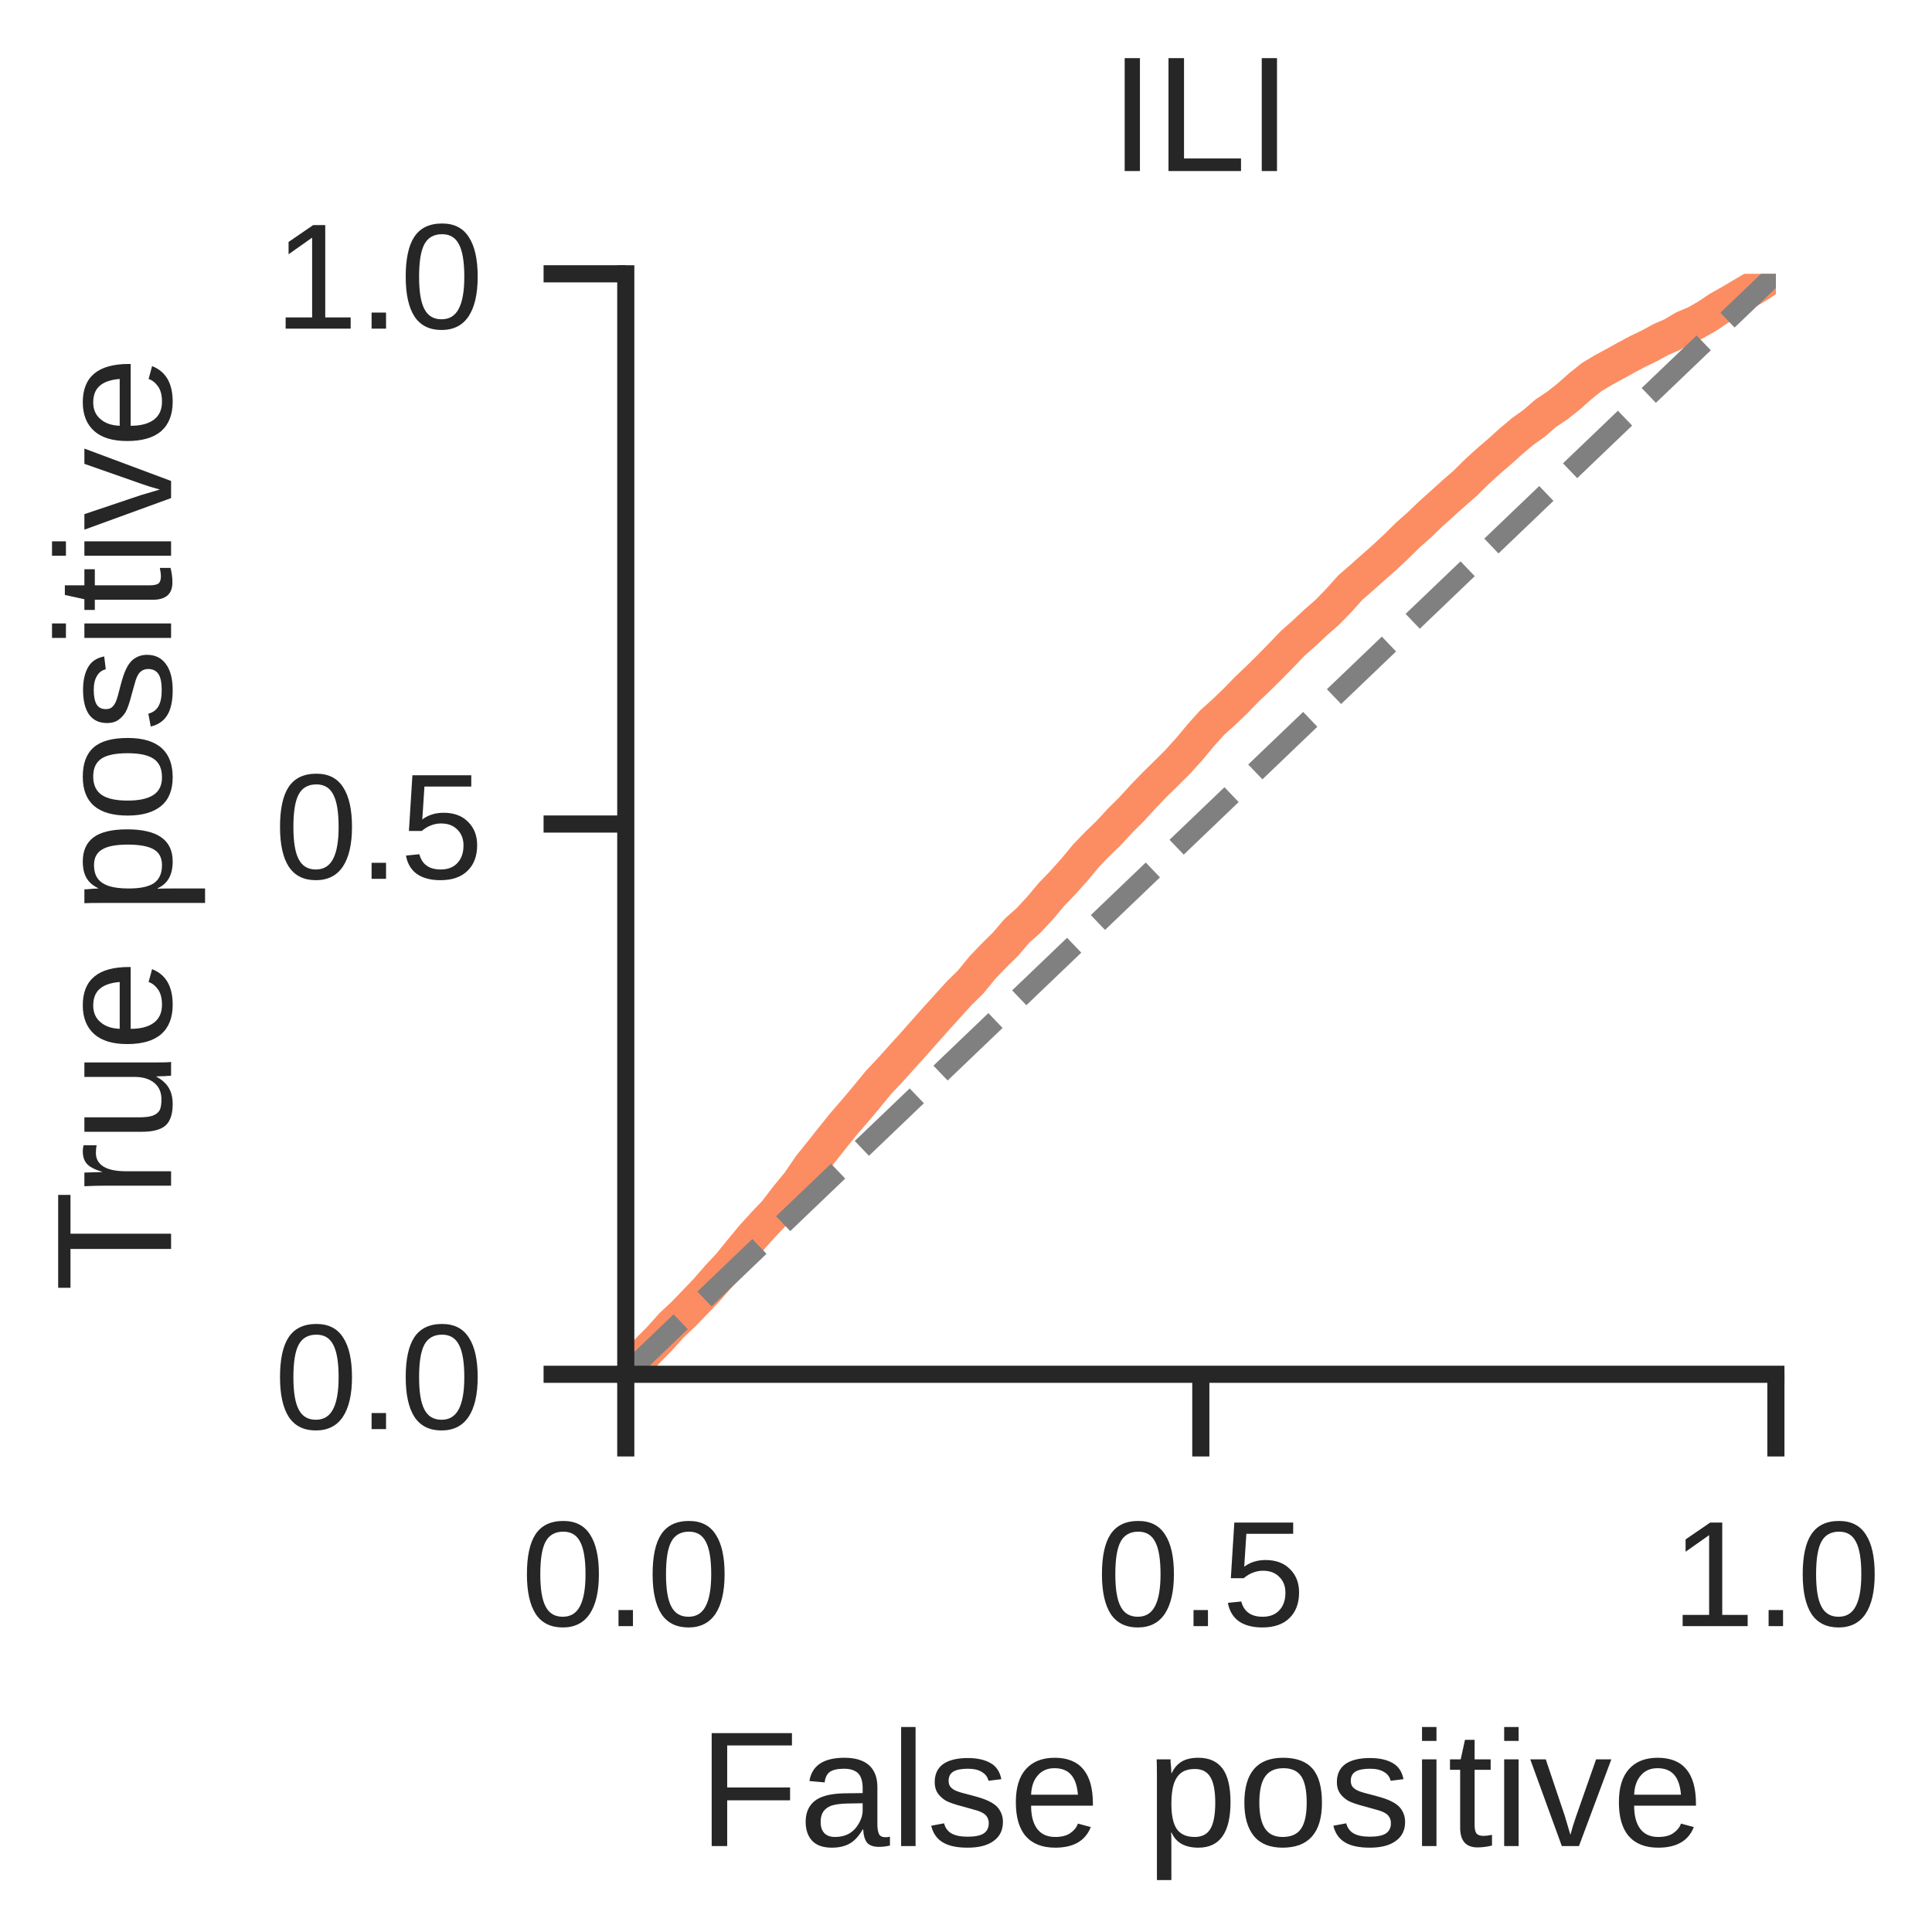
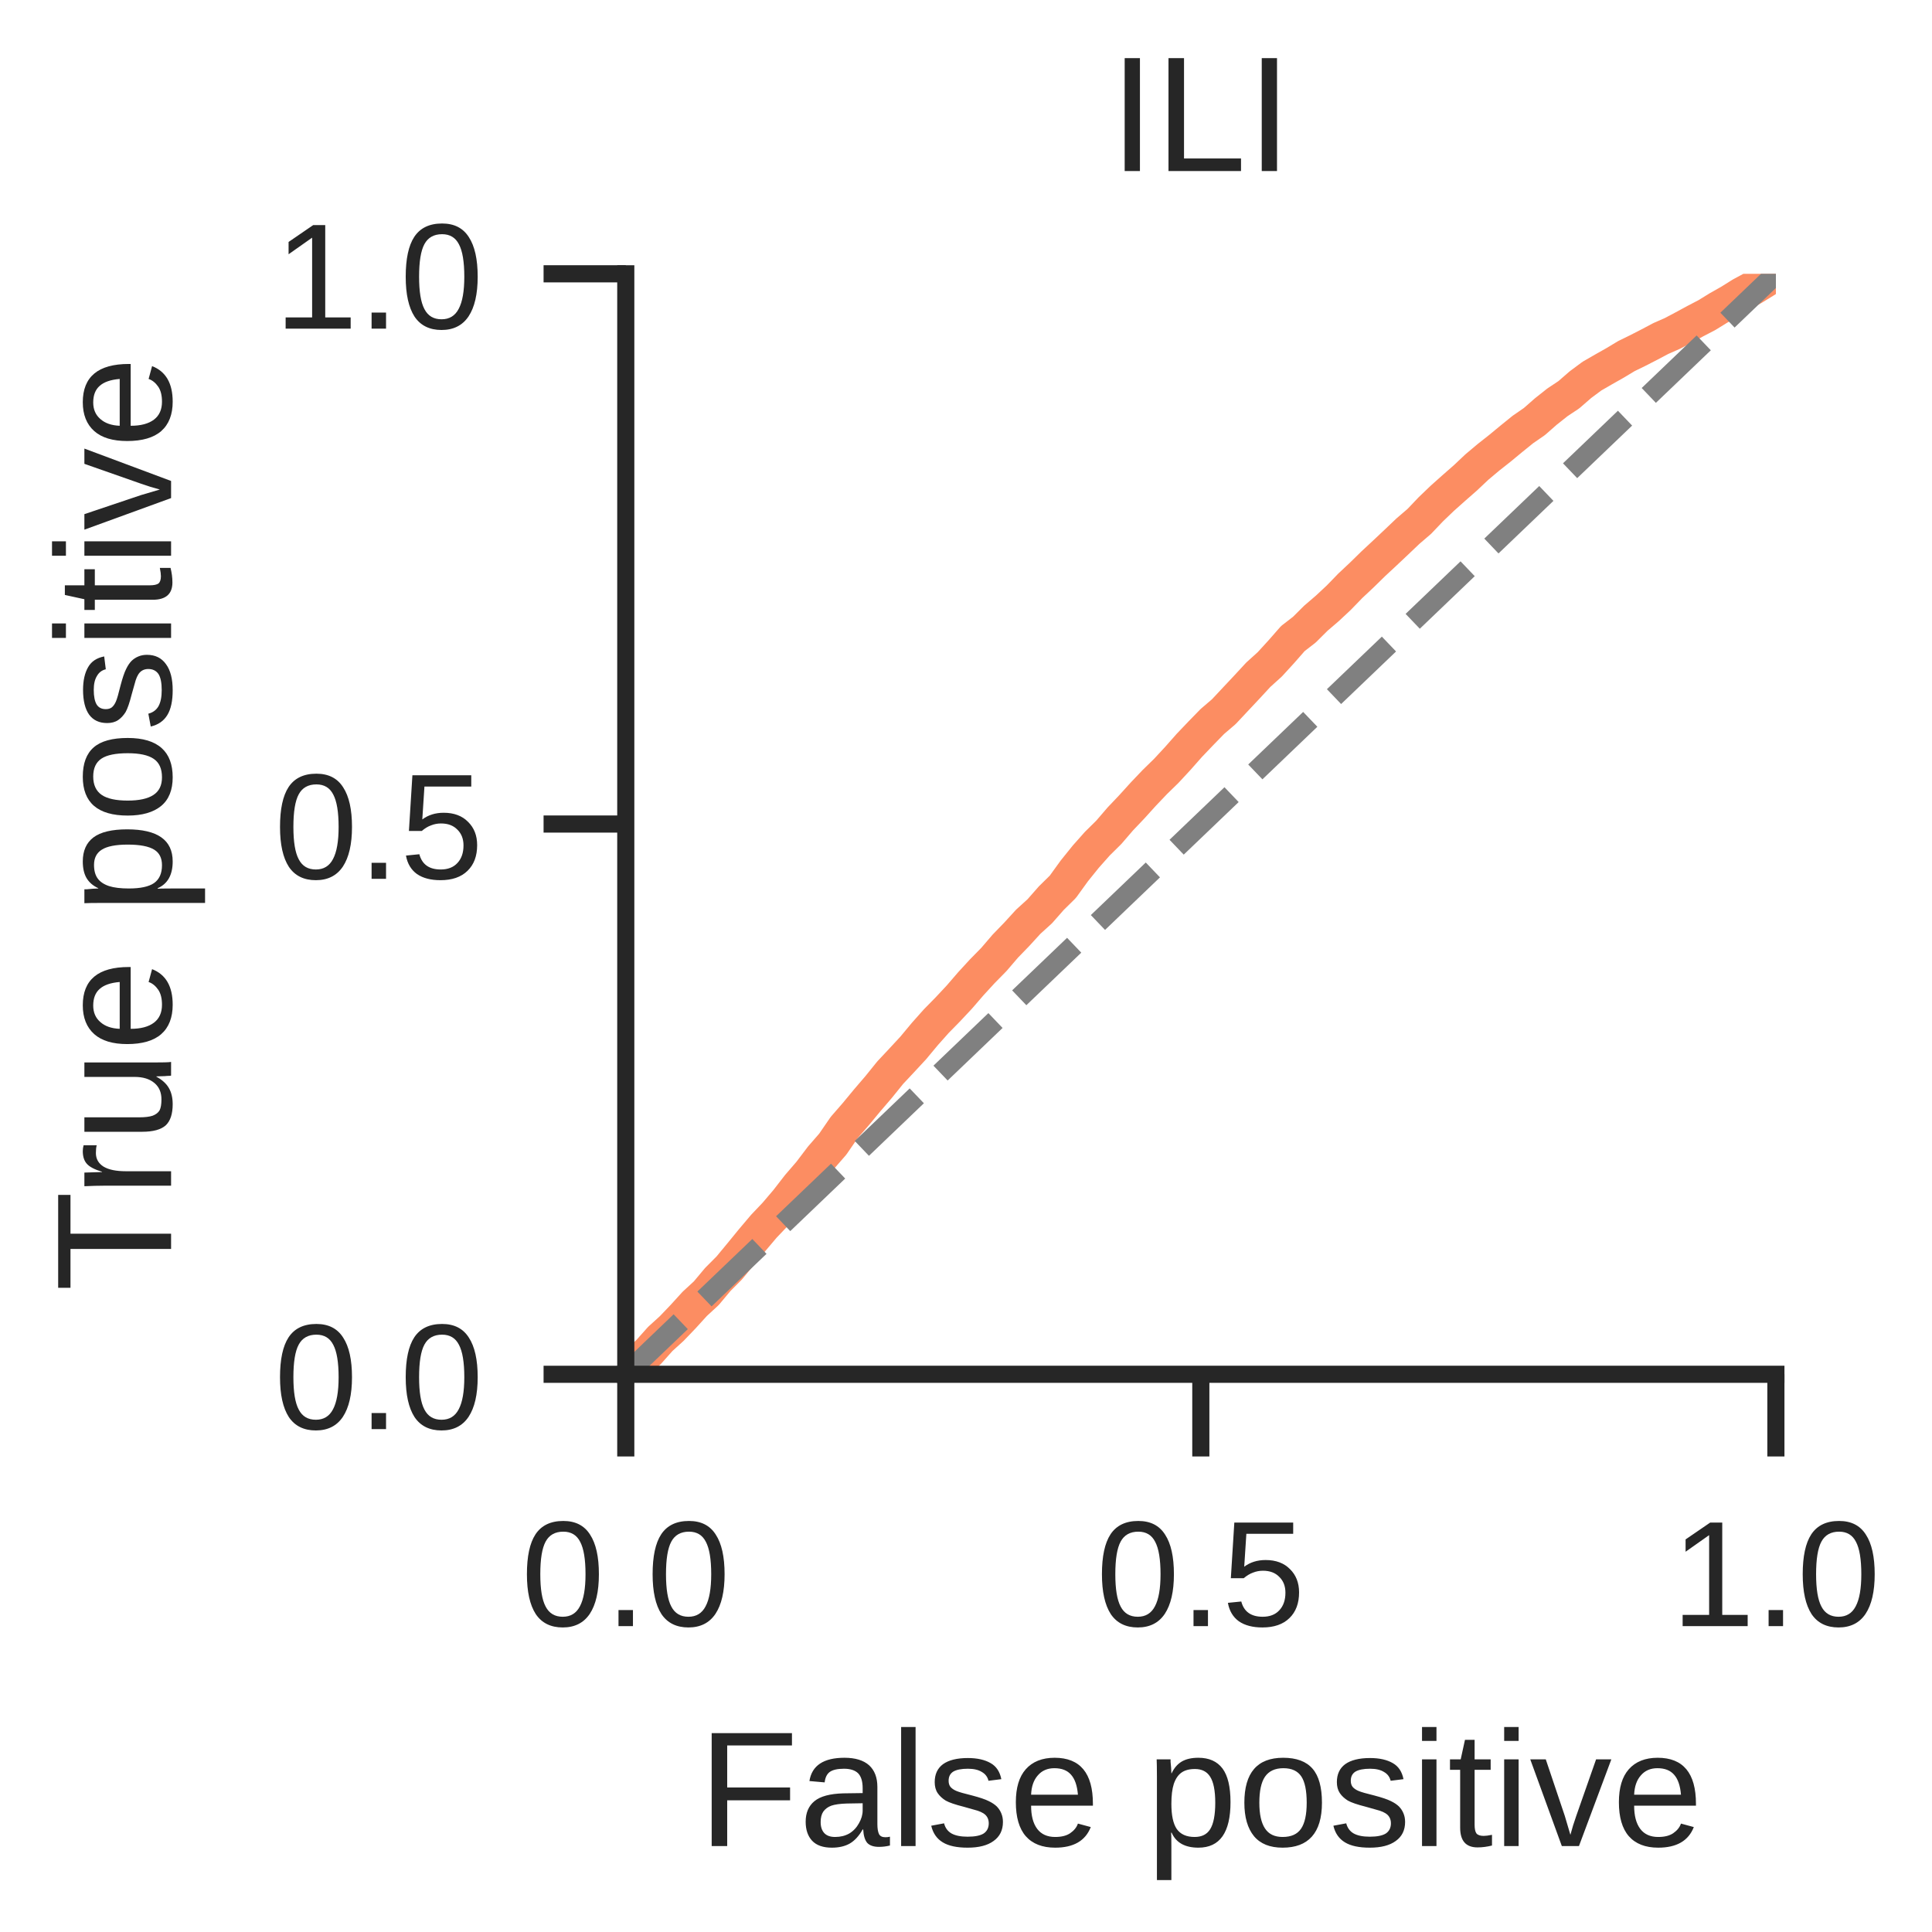
<svg xmlns="http://www.w3.org/2000/svg" xmlns:xlink="http://www.w3.org/1999/xlink" width="112.819pt" height="112.819pt" viewBox="0 0 112.819 112.819" version="1.1">
  <defs>
    <style type="text/css">*{stroke-linejoin: round; stroke-linecap: butt}</style>
  </defs>
  <g id="figure_1">
    <g id="patch_1">
      <path d="M 0 112.819  L 112.819 112.819  L 112.819 0  L 0 0  z " style="fill: #ffffff" />
    </g>
    <g id="axes_1">
      <g id="patch_2">
        <path d="M 36.542 80.251  L 103.703 80.251  L 103.703 15.989  L 36.542 15.989  z " style="fill: #ffffff" />
      </g>
      <g id="matplotlib.axis_1">
        <g id="xtick_1">
          <g id="line2d_1">
            <defs>
-               <path id="me16190154b" d="M 0 0  L 0 4.8  " style="stroke: #262626" />
+               <path id="m07e0e8084f" d="M 0 0  L 0 4.8  " style="stroke: #262626" />
            </defs>
            <g>
-               <use xlink:href="#me16190154b" x="36.542" y="80.251" style="fill: #262626; stroke: #262626" />
+               <use xlink:href="#m07e0e8084f" x="36.542" y="80.251" style="fill: #262626; stroke: #262626" />
            </g>
          </g>
          <g id="text_1">
            <text style="font-size: 8.8px; font-family: 'Arial', 'DejaVu Sans', 'Liberation Sans', 'Bitstream Vera Sans', sans-serif; text-anchor: middle; fill: #262626" x="36.542" y="94.957" transform="rotate(-0 36.54162 94.95733)">0.0</text>
          </g>
        </g>
        <g id="xtick_2">
          <g id="line2d_2">
            <g>
-               <use xlink:href="#me16190154b" x="70.122" y="80.251" style="fill: #262626; stroke: #262626" />
+               <use xlink:href="#m07e0e8084f" x="70.122" y="80.251" style="fill: #262626; stroke: #262626" />
            </g>
          </g>
          <g id="text_2">
            <text style="font-size: 8.8px; font-family: 'Arial', 'DejaVu Sans', 'Liberation Sans', 'Bitstream Vera Sans', sans-serif; text-anchor: middle; fill: #262626" x="70.122" y="94.957" transform="rotate(-0 70.12214 94.95733)">0.5</text>
          </g>
        </g>
        <g id="xtick_3">
          <g id="line2d_3">
            <g>
-               <use xlink:href="#me16190154b" x="103.703" y="80.251" style="fill: #262626; stroke: #262626" />
+               <use xlink:href="#m07e0e8084f" x="103.703" y="80.251" style="fill: #262626; stroke: #262626" />
            </g>
          </g>
          <g id="text_3">
            <text style="font-size: 8.8px; font-family: 'Arial', 'DejaVu Sans', 'Liberation Sans', 'Bitstream Vera Sans', sans-serif; text-anchor: middle; fill: #262626" x="103.703" y="94.957" transform="rotate(-0 103.7027 94.95733)">1.0</text>
          </g>
        </g>
        <g id="text_4">
          <text style="font-size: 9.6px; font-family: 'Arial', 'DejaVu Sans', 'Liberation Sans', 'Bitstream Vera Sans', sans-serif; text-anchor: middle; fill: #262626" x="70.122" y="107.798" transform="rotate(-0 70.12214 107.7983)">False positive</text>
        </g>
      </g>
      <g id="matplotlib.axis_2">
        <g id="ytick_1">
          <g id="line2d_4">
            <defs>
-               <path id="mf61c20e994" d="M 0 0  L -4.8 0  " style="stroke: #262626" />
+               <path id="m32acf9abdb" d="M 0 0  L -4.8 0  " style="stroke: #262626" />
            </defs>
            <g>
-               <use xlink:href="#mf61c20e994" x="36.542" y="80.251" style="fill: #262626; stroke: #262626" />
+               <use xlink:href="#m32acf9abdb" x="36.542" y="80.251" style="fill: #262626; stroke: #262626" />
            </g>
          </g>
          <g id="text_5">
            <text style="font-size: 8.8px; font-family: 'Arial', 'DejaVu Sans', 'Liberation Sans', 'Bitstream Vera Sans', sans-serif; text-anchor: end; fill: #262626" x="28.242" y="83.454" transform="rotate(-0 28.24161 83.45401)">0.0</text>
          </g>
        </g>
        <g id="ytick_2">
          <g id="line2d_5">
            <g>
-               <use xlink:href="#mf61c20e994" x="36.542" y="48.12" style="fill: #262626; stroke: #262626" />
+               <use xlink:href="#m32acf9abdb" x="36.542" y="48.12" style="fill: #262626; stroke: #262626" />
            </g>
          </g>
          <g id="text_6">
            <text style="font-size: 8.8px; font-family: 'Arial', 'DejaVu Sans', 'Liberation Sans', 'Bitstream Vera Sans', sans-serif; text-anchor: end; fill: #262626" x="28.242" y="51.323" transform="rotate(-0 28.24161 51.32332)">0.5</text>
          </g>
        </g>
        <g id="ytick_3">
          <g id="line2d_6">
            <g>
-               <use xlink:href="#mf61c20e994" x="36.542" y="15.989" style="fill: #262626; stroke: #262626" />
+               <use xlink:href="#m32acf9abdb" x="36.542" y="15.989" style="fill: #262626; stroke: #262626" />
            </g>
          </g>
          <g id="text_7">
            <text style="font-size: 8.8px; font-family: 'Arial', 'DejaVu Sans', 'Liberation Sans', 'Bitstream Vera Sans', sans-serif; text-anchor: end; fill: #262626" x="28.242" y="19.193" transform="rotate(-0 28.24161 19.19262)">1.0</text>
          </g>
        </g>
        <g id="text_8">
          <text style="font-size: 9.6px; font-family: 'Arial', 'DejaVu Sans', 'Liberation Sans', 'Bitstream Vera Sans', sans-serif; text-anchor: middle; fill: #262626" x="9.989" y="48.12" transform="rotate(-90 9.989302 48.12)">True positive</text>
        </g>
      </g>
      <g id="FillBetweenPolyCollection_1">
        <defs>
-           <path id="m5efa6f2bb3" d="M 36.542 -32.568  L 36.542 -32.568  L 37.213 -33.167  L 37.885 -33.752  L 38.556 -34.296  L 39.228 -34.968  L 39.9 -35.516  L 40.571 -36.165  L 41.243 -36.823  L 41.914 -37.534  L 42.586 -38.235  L 43.258 -38.898  L 43.929 -39.694  L 44.601 -40.452  L 45.273 -41.16  L 45.944 -41.975  L 46.616 -42.753  L 47.287 -43.714  L 47.959 -44.549  L 48.631 -45.393  L 49.302 -46.222  L 49.974 -46.98  L 50.645 -47.766  L 51.317 -48.57  L 51.989 -49.284  L 52.66 -50.043  L 53.332 -50.786  L 54.003 -51.538  L 54.675 -52.303  L 55.347 -53.036  L 56.018 -53.769  L 56.69 -54.43  L 57.362 -55.245  L 58.033 -55.936  L 58.705 -56.603  L 59.376 -57.377  L 60.048 -57.977  L 60.72 -58.677  L 61.391 -59.48  L 62.063 -60.149  L 62.734 -60.925  L 63.406 -61.734  L 64.078 -62.435  L 64.749 -63.081  L 65.421 -63.805  L 66.092 -64.453  L 66.764 -65.203  L 67.436 -65.919  L 68.107 -66.568  L 68.779 -67.24  L 69.451 -68.024  L 70.122 -68.846  L 70.794 -69.594  L 71.465 -70.193  L 72.137 -70.845  L 72.809 -71.54  L 73.48 -72.188  L 74.152 -72.869  L 74.823 -73.554  L 75.495 -74.258  L 76.167 -74.846  L 76.838 -75.465  L 77.51 -76.052  L 78.181 -76.751  L 78.853 -77.523  L 79.525 -78.11  L 80.196 -78.701  L 80.868 -79.309  L 81.54 -79.936  L 82.211 -80.594  L 82.883 -81.208  L 83.554 -81.875  L 84.226 -82.495  L 84.898 -83.108  L 85.569 -83.732  L 86.241 -84.421  L 86.912 -85.044  L 87.584 -85.63  L 88.256 -86.234  L 88.927 -86.796  L 89.599 -87.292  L 90.27 -87.901  L 90.942 -88.344  L 91.614 -88.892  L 92.285 -89.63  L 92.957 -90.283  L 93.629 -90.704  L 94.3 -91.077  L 94.972 -91.455  L 95.643 -91.828  L 96.315 -92.163  L 96.987 -92.556  L 97.658 -92.849  L 98.33 -93.332  L 99.001 -93.623  L 99.673 -94.014  L 100.345 -94.573  L 101.016 -94.948  L 101.688 -95.36  L 102.359 -95.756  L 103.031 -96.284  L 103.703 -96.83  L 103.703 -96.83  L 103.703 -96.83  L 103.031 -96.493  L 102.359 -96.177  L 101.688 -95.786  L 101.016 -95.4  L 100.345 -95.023  L 99.673 -94.674  L 99.001 -94.302  L 98.33 -94.038  L 97.658 -93.716  L 96.987 -93.425  L 96.315 -93.087  L 95.643 -92.776  L 94.972 -92.433  L 94.3 -92.068  L 93.629 -91.71  L 92.957 -91.333  L 92.285 -90.91  L 91.614 -90.454  L 90.942 -89.938  L 90.27 -89.488  L 89.599 -88.927  L 88.927 -88.467  L 88.256 -87.901  L 87.584 -87.293  L 86.912 -86.728  L 86.241 -86.128  L 85.569 -85.484  L 84.898 -84.941  L 84.226 -84.339  L 83.554 -83.754  L 82.883 -83.133  L 82.211 -82.553  L 81.54 -81.886  L 80.868 -81.256  L 80.196 -80.68  L 79.525 -80.073  L 78.853 -79.494  L 78.181 -78.764  L 77.51 -78.084  L 76.838 -77.493  L 76.167 -76.854  L 75.495 -76.258  L 74.823 -75.56  L 74.152 -74.874  L 73.48 -74.229  L 72.809 -73.596  L 72.137 -72.914  L 71.465 -72.271  L 70.794 -71.67  L 70.122 -70.93  L 69.451 -70.136  L 68.779 -69.432  L 68.107 -68.766  L 67.436 -68.1  L 66.764 -67.424  L 66.092 -66.701  L 65.421 -66.017  L 64.749 -65.282  L 64.078 -64.633  L 63.406 -63.938  L 62.734 -63.123  L 62.063 -62.4  L 61.391 -61.675  L 60.72 -60.873  L 60.048 -60.135  L 59.376 -59.536  L 58.705 -58.74  L 58.033 -58.086  L 57.362 -57.377  L 56.69 -56.54  L 56.018 -55.883  L 55.347 -55.133  L 54.675 -54.386  L 54.003 -53.633  L 53.332 -52.872  L 52.66 -52.136  L 51.989 -51.399  L 51.317 -50.691  L 50.645 -49.85  L 49.974 -49.034  L 49.302 -48.245  L 48.631 -47.414  L 47.959 -46.565  L 47.287 -45.722  L 46.616 -44.721  L 45.944 -43.865  L 45.273 -42.926  L 44.601 -42.225  L 43.929 -41.493  L 43.258 -40.674  L 42.586 -39.676  L 41.914 -38.938  L 41.243 -38.104  L 40.571 -37.361  L 39.9 -36.623  L 39.228 -35.911  L 38.556 -35.08  L 37.885 -34.266  L 37.213 -33.401  L 36.542 -32.568  z " />
+           <path id="mfeb44775e1" d="M 36.542 -32.568  L 36.542 -32.568  L 37.213 -33.131  L 37.885 -33.645  L 38.556 -34.266  L 39.228 -34.823  L 39.9 -35.429  L 40.571 -36.093  L 41.243 -36.688  L 41.914 -37.441  L 42.586 -38.066  L 43.258 -38.711  L 43.929 -39.5  L 44.601 -40.301  L 45.273 -41.001  L 45.944 -41.718  L 46.616 -42.578  L 47.287 -43.343  L 47.959 -44.226  L 48.631 -45.001  L 49.302 -45.993  L 49.974 -46.773  L 50.645 -47.576  L 51.317 -48.356  L 51.989 -49.178  L 52.66 -49.895  L 53.332 -50.629  L 54.003 -51.434  L 54.675 -52.173  L 55.347 -52.843  L 56.018 -53.558  L 56.69 -54.339  L 57.362 -55.092  L 58.033 -55.775  L 58.705 -56.548  L 59.376 -57.245  L 60.048 -57.978  L 60.72 -58.589  L 61.391 -59.346  L 62.063 -60.015  L 62.734 -60.938  L 63.406 -61.767  L 64.078 -62.51  L 64.749 -63.167  L 65.421 -63.947  L 66.092 -64.66  L 66.764 -65.387  L 67.436 -66.1  L 68.107 -66.756  L 68.779 -67.489  L 69.451 -68.29  L 70.122 -68.99  L 70.794 -69.695  L 71.465 -70.28  L 72.137 -70.988  L 72.809 -71.7  L 73.48 -72.44  L 74.152 -73.056  L 74.823 -73.79  L 75.495 -74.56  L 76.167 -75.084  L 76.838 -75.74  L 77.51 -76.319  L 78.181 -76.931  L 78.853 -77.643  L 79.525 -78.284  L 80.196 -78.933  L 80.868 -79.565  L 81.54 -80.182  L 82.211 -80.809  L 82.883 -81.42  L 83.554 -82.126  L 84.226 -82.791  L 84.898 -83.383  L 85.569 -84.006  L 86.241 -84.677  L 86.912 -85.254  L 87.584 -85.789  L 88.256 -86.346  L 88.927 -86.888  L 89.599 -87.374  L 90.27 -87.991  L 90.942 -88.518  L 91.614 -88.986  L 92.285 -89.713  L 92.957 -90.325  L 93.629 -90.743  L 94.3 -91.125  L 94.972 -91.532  L 95.643 -91.877  L 96.315 -92.235  L 96.987 -92.619  L 97.658 -92.915  L 98.33 -93.353  L 99.001 -93.724  L 99.673 -94.089  L 100.345 -94.611  L 101.016 -94.991  L 101.688 -95.422  L 102.359 -95.784  L 103.031 -96.301  L 103.703 -96.83  L 103.703 -96.83  L 103.703 -96.83  L 103.031 -96.512  L 102.359 -96.202  L 101.688 -95.838  L 101.016 -95.43  L 100.345 -95.053  L 99.673 -94.747  L 99.001 -94.411  L 98.33 -94.055  L 97.658 -93.782  L 96.987 -93.488  L 96.315 -93.159  L 95.643 -92.828  L 94.972 -92.517  L 94.3 -92.115  L 93.629 -91.74  L 92.957 -91.38  L 92.285 -90.992  L 91.614 -90.552  L 90.942 -90.127  L 90.27 -89.587  L 89.599 -89.027  L 88.927 -88.585  L 88.256 -88.043  L 87.584 -87.488  L 86.912 -86.964  L 86.241 -86.412  L 85.569 -85.815  L 84.898 -85.262  L 84.226 -84.657  L 83.554 -84.033  L 82.883 -83.329  L 82.211 -82.786  L 81.54 -82.136  L 80.868 -81.487  L 80.196 -80.869  L 79.525 -80.205  L 78.853 -79.584  L 78.181 -78.909  L 77.51 -78.268  L 76.838 -77.693  L 76.167 -77.015  L 75.495 -76.497  L 74.823 -75.734  L 74.152 -75  L 73.48 -74.4  L 72.809 -73.687  L 72.137 -72.97  L 71.465 -72.242  L 70.794 -71.676  L 70.122 -71.003  L 69.451 -70.296  L 68.779 -69.575  L 68.107 -68.857  L 67.436 -68.204  L 66.764 -67.505  L 66.092 -66.749  L 65.421 -66.049  L 64.749 -65.264  L 64.078 -64.597  L 63.406 -63.825  L 62.734 -62.985  L 62.063 -62.051  L 61.391 -61.399  L 60.72 -60.627  L 60.048 -60.017  L 59.376 -59.28  L 58.705 -58.591  L 58.033 -57.797  L 57.362 -57.114  L 56.69 -56.402  L 56.018 -55.626  L 55.347 -54.907  L 54.675 -54.208  L 54.003 -53.436  L 53.332 -52.627  L 52.66 -51.908  L 51.989 -51.197  L 51.317 -50.353  L 50.645 -49.564  L 49.974 -48.745  L 49.302 -47.98  L 48.631 -47.017  L 47.959 -46.246  L 47.287 -45.354  L 46.616 -44.561  L 45.944 -43.686  L 45.273 -42.828  L 44.601 -42.113  L 43.929 -41.323  L 43.258 -40.471  L 42.586 -39.49  L 41.914 -38.765  L 41.243 -37.913  L 40.571 -37.271  L 39.9 -36.458  L 39.228 -35.661  L 38.556 -34.997  L 37.885 -34.112  L 37.213 -33.38  L 36.542 -32.568  z " />
        </defs>
-         <g clip-path="url(#pc3249894cb)">
-           <use xlink:href="#m5efa6f2bb3" x="0" y="112.819" style="fill: #fc8d62; fill-opacity: 0.2" />
+         <g clip-path="url(#p4ad95c2cd0)">
+           <use xlink:href="#mfeb44775e1" x="0" y="112.819" style="fill: #fc8d62; fill-opacity: 0.2" />
        </g>
      </g>
      <g id="line2d_7">
-         <path d="M 36.542 80.251  L 37.213 79.535  L 37.885 78.81  L 38.556 78.131  L 39.228 77.379  L 39.9 76.75  L 40.571 76.056  L 41.243 75.355  L 41.914 74.583  L 42.586 73.863  L 43.258 73.033  L 43.929 72.225  L 44.601 71.481  L 45.273 70.776  L 45.944 69.899  L 46.616 69.082  L 47.287 68.101  L 47.959 67.262  L 48.631 66.416  L 49.302 65.585  L 49.974 64.812  L 50.645 64.011  L 51.317 63.189  L 51.989 62.477  L 52.66 61.73  L 53.332 60.99  L 54.003 60.233  L 54.675 59.474  L 55.347 58.734  L 56.018 57.993  L 56.69 57.334  L 57.362 56.508  L 58.033 55.808  L 58.705 55.147  L 59.376 54.362  L 60.048 53.763  L 60.72 53.044  L 61.391 52.241  L 62.063 51.545  L 62.734 50.795  L 63.406 49.983  L 64.078 49.285  L 64.749 48.638  L 65.421 47.908  L 66.092 47.242  L 66.764 46.506  L 67.436 45.809  L 68.107 45.152  L 68.779 44.483  L 69.451 43.739  L 70.122 42.931  L 70.794 42.187  L 71.465 41.587  L 72.137 40.94  L 72.809 40.25  L 73.48 39.61  L 74.152 38.948  L 74.823 38.262  L 75.495 37.561  L 76.167 36.969  L 76.838 36.34  L 77.51 35.751  L 78.181 35.062  L 78.853 34.311  L 79.525 33.727  L 80.196 33.128  L 80.868 32.536  L 81.54 31.908  L 82.211 31.245  L 82.883 30.649  L 83.554 30.004  L 84.226 29.402  L 84.898 28.794  L 85.569 28.211  L 86.241 27.545  L 86.912 26.933  L 87.584 26.357  L 88.256 25.752  L 88.927 25.188  L 89.599 24.71  L 90.27 24.124  L 90.942 23.678  L 91.614 23.146  L 92.285 22.549  L 92.957 22.011  L 93.629 21.612  L 94.3 21.247  L 94.972 20.875  L 95.643 20.517  L 96.315 20.194  L 96.987 19.828  L 97.658 19.537  L 98.33 19.134  L 99.001 18.856  L 99.673 18.475  L 100.345 18.021  L 101.016 17.645  L 101.688 17.246  L 102.359 16.852  L 103.031 16.43  L 103.703 15.989  " clip-path="url(#pc3249894cb)" style="fill: none; stroke: #fc8d62; stroke-width: 2; stroke-linecap: round" />
+         <path d="M 36.542 80.251  L 37.213 79.563  L 37.885 78.941  L 38.556 78.188  L 39.228 77.577  L 39.9 76.875  L 40.571 76.137  L 41.243 75.518  L 41.914 74.716  L 42.586 74.041  L 43.258 73.228  L 43.929 72.407  L 44.601 71.612  L 45.273 70.905  L 45.944 70.117  L 46.616 69.249  L 47.287 68.47  L 47.959 67.583  L 48.631 66.81  L 49.302 65.833  L 49.974 65.06  L 50.645 64.249  L 51.317 63.465  L 51.989 62.632  L 52.66 61.917  L 53.332 61.191  L 54.003 60.384  L 54.675 59.629  L 55.347 58.944  L 56.018 58.227  L 56.69 57.448  L 57.362 56.716  L 58.033 56.033  L 58.705 55.249  L 59.376 54.556  L 60.048 53.821  L 60.72 53.211  L 61.391 52.447  L 62.063 51.786  L 62.734 50.857  L 63.406 50.023  L 64.078 49.266  L 64.749 48.603  L 65.421 47.821  L 66.092 47.115  L 66.764 46.373  L 67.436 45.667  L 68.107 45.012  L 68.779 44.287  L 69.451 43.526  L 70.122 42.823  L 70.794 42.133  L 71.465 41.558  L 72.137 40.84  L 72.809 40.125  L 73.48 39.399  L 74.152 38.791  L 74.823 38.057  L 75.495 37.29  L 76.167 36.77  L 76.838 36.102  L 77.51 35.526  L 78.181 34.899  L 78.853 34.205  L 79.525 33.575  L 80.196 32.918  L 80.868 32.293  L 81.54 31.66  L 82.211 31.021  L 82.883 30.444  L 83.554 29.739  L 84.226 29.095  L 84.898 28.496  L 85.569 27.908  L 86.241 27.274  L 86.912 26.71  L 87.584 26.18  L 88.256 25.625  L 88.927 25.082  L 89.599 24.618  L 90.27 24.03  L 90.942 23.497  L 91.614 23.05  L 92.285 22.466  L 92.957 21.966  L 93.629 21.578  L 94.3 21.199  L 94.972 20.795  L 95.643 20.467  L 96.315 20.122  L 96.987 19.766  L 97.658 19.471  L 98.33 19.115  L 99.001 18.751  L 99.673 18.401  L 100.345 17.987  L 101.016 17.608  L 101.688 17.188  L 102.359 16.826  L 103.031 16.413  L 103.703 15.989  " clip-path="url(#p4ad95c2cd0)" style="fill: none; stroke: #fc8d62; stroke-width: 2; stroke-linecap: round" />
      </g>
      <g id="line2d_8">
-         <path d="M 36.542 80.251  L 103.703 15.989  " clip-path="url(#pc3249894cb)" style="fill: none; stroke-dasharray: 4.44,1.92; stroke-dashoffset: 0; stroke: #808080; stroke-width: 1.2" />
+         <path d="M 36.542 80.251  L 103.703 15.989  " clip-path="url(#p4ad95c2cd0)" style="fill: none; stroke-dasharray: 4.44,1.92; stroke-dashoffset: 0; stroke: #808080; stroke-width: 1.2" />
      </g>
      <g id="patch_3">
        <path d="M 36.542 80.251  L 36.542 15.989  " style="fill: none; stroke: #262626; stroke-linejoin: miter; stroke-linecap: square" />
      </g>
      <g id="patch_4">
        <path d="M 36.542 80.251  L 103.703 80.251  " style="fill: none; stroke: #262626; stroke-linejoin: miter; stroke-linecap: square" />
      </g>
      <g id="text_9">
        <text style="font-size: 9.6px; font-family: 'Arial', 'DejaVu Sans', 'Liberation Sans', 'Bitstream Vera Sans', sans-serif; text-anchor: middle; fill: #262626" x="70.122" y="9.989" transform="rotate(-0 70.12214 9.989303)">ILI</text>
      </g>
      <g id="legend_1" />
    </g>
  </g>
  <defs>
-     <clipPath id="pc3249894cb">
+     <clipPath id="p4ad95c2cd0">
      <rect x="36.542" y="15.989" width="67.161" height="64.261" />
    </clipPath>
  </defs>
</svg>
